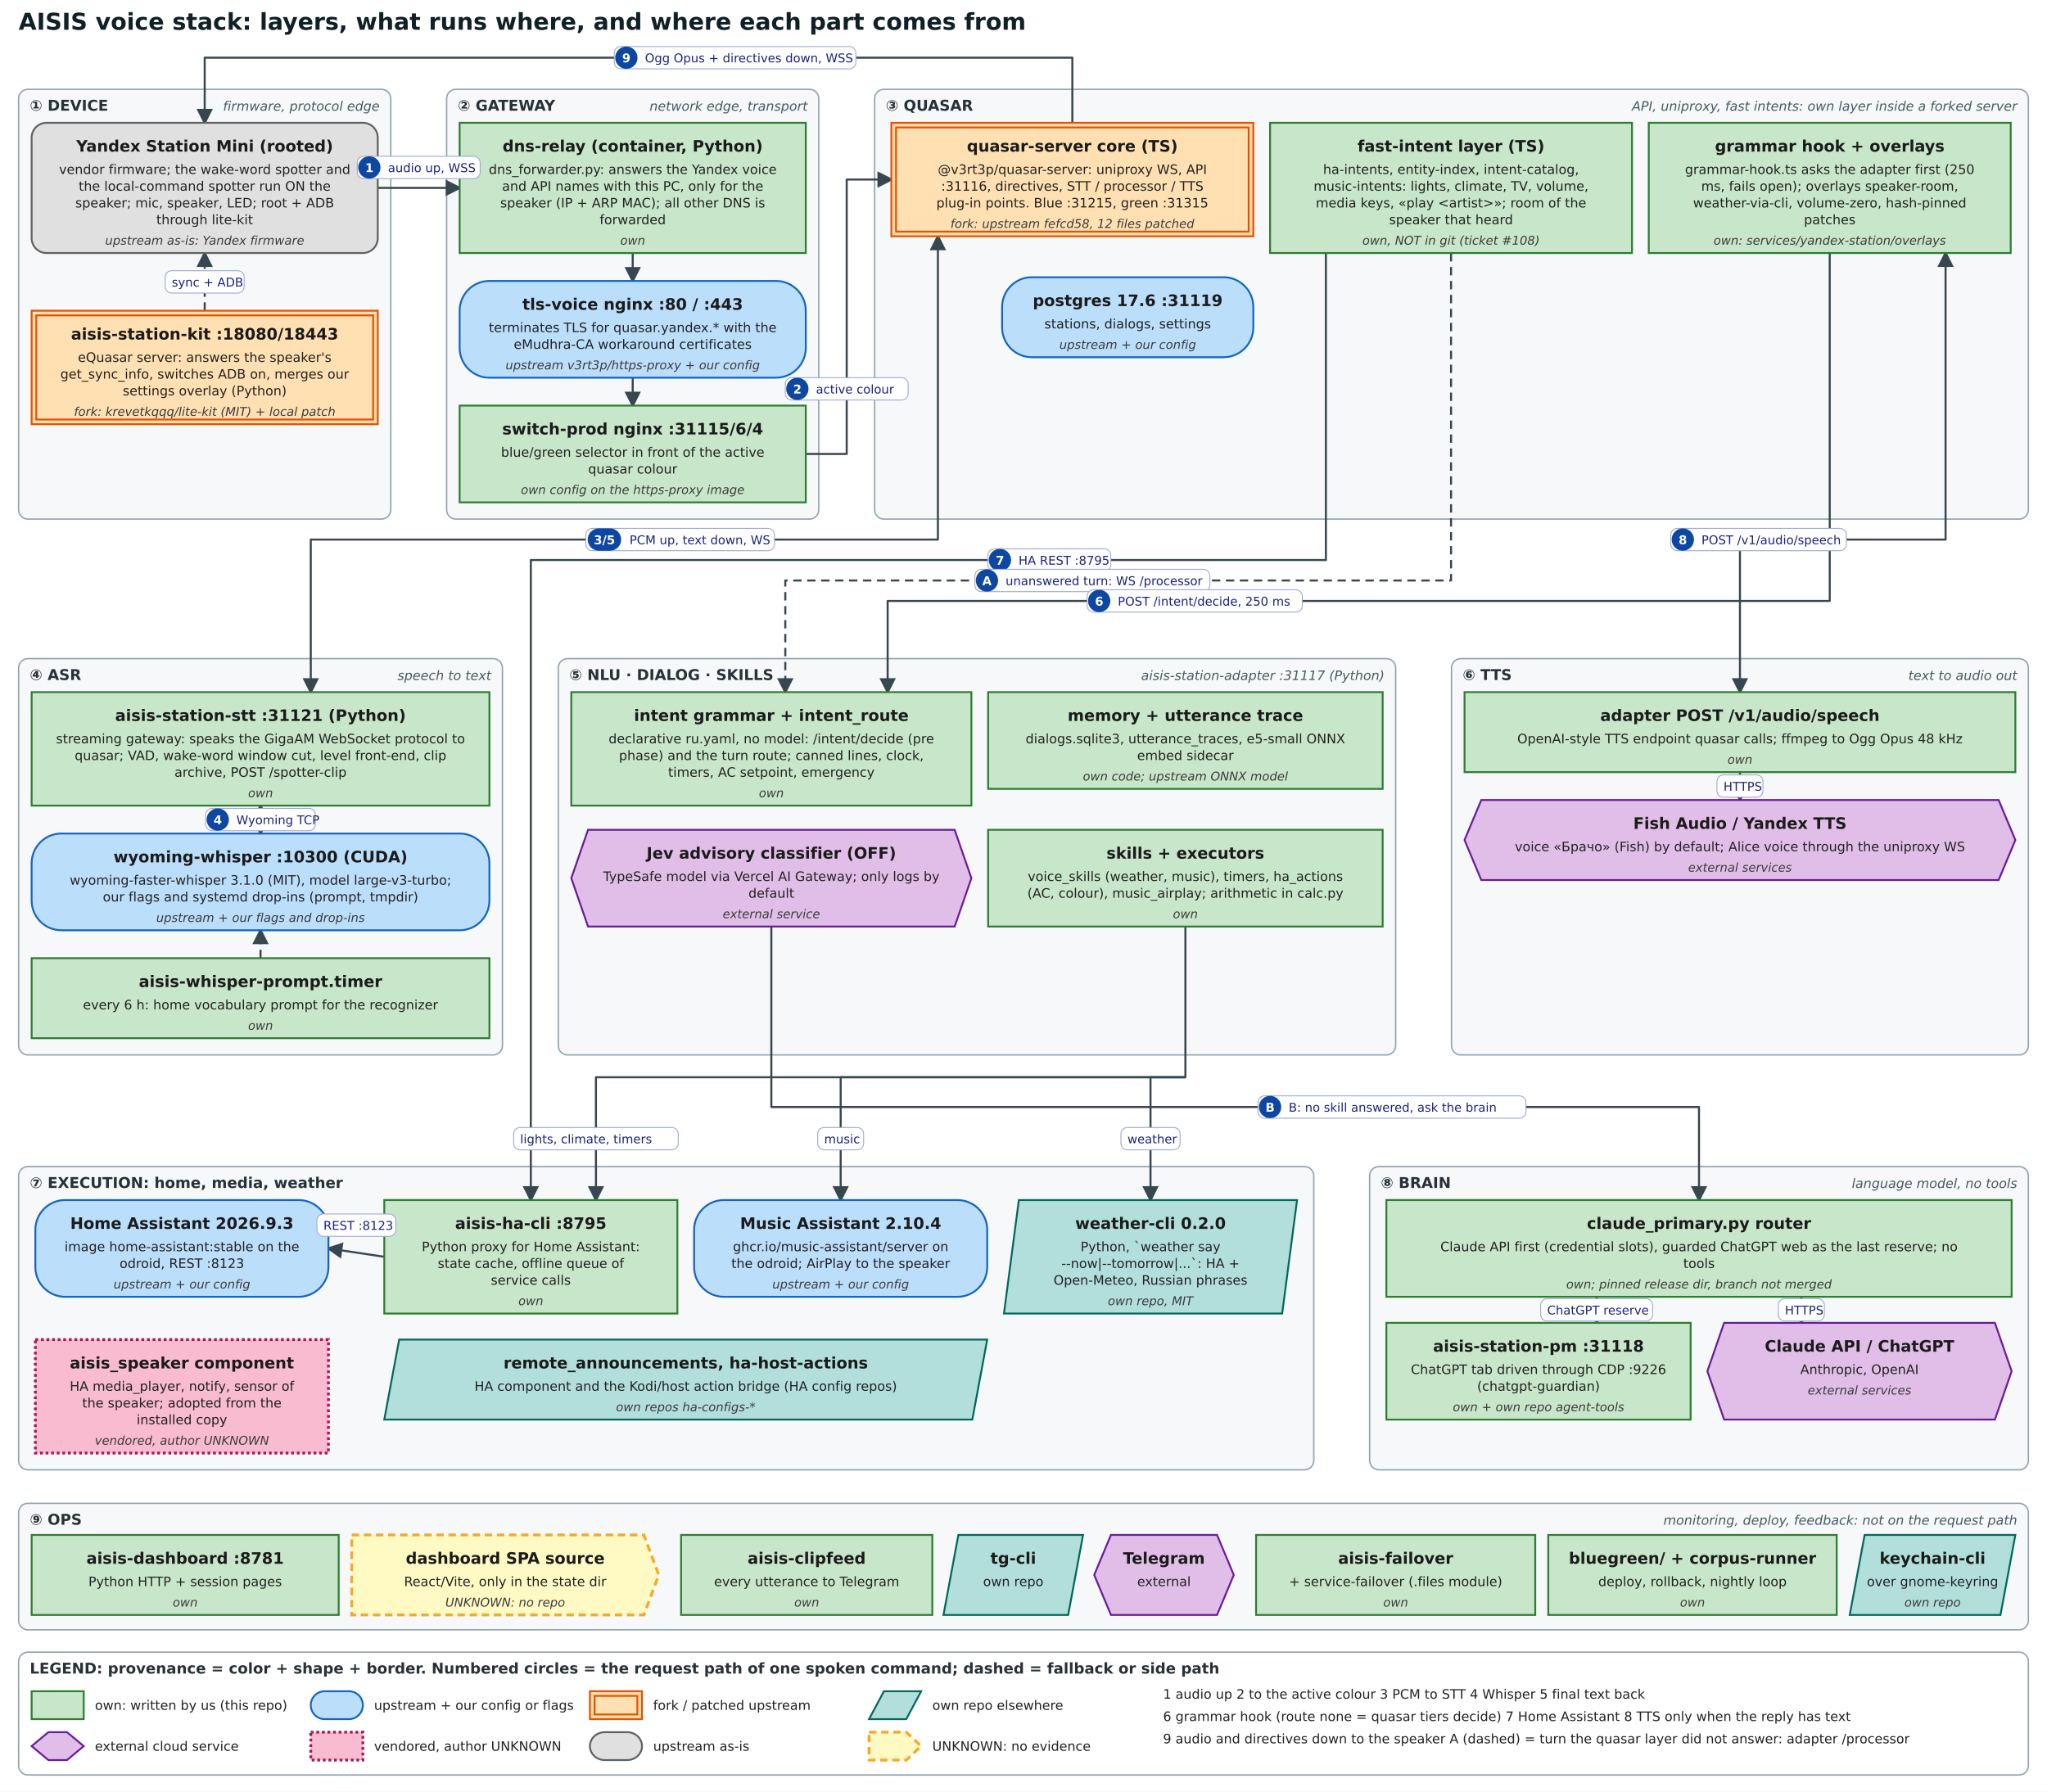
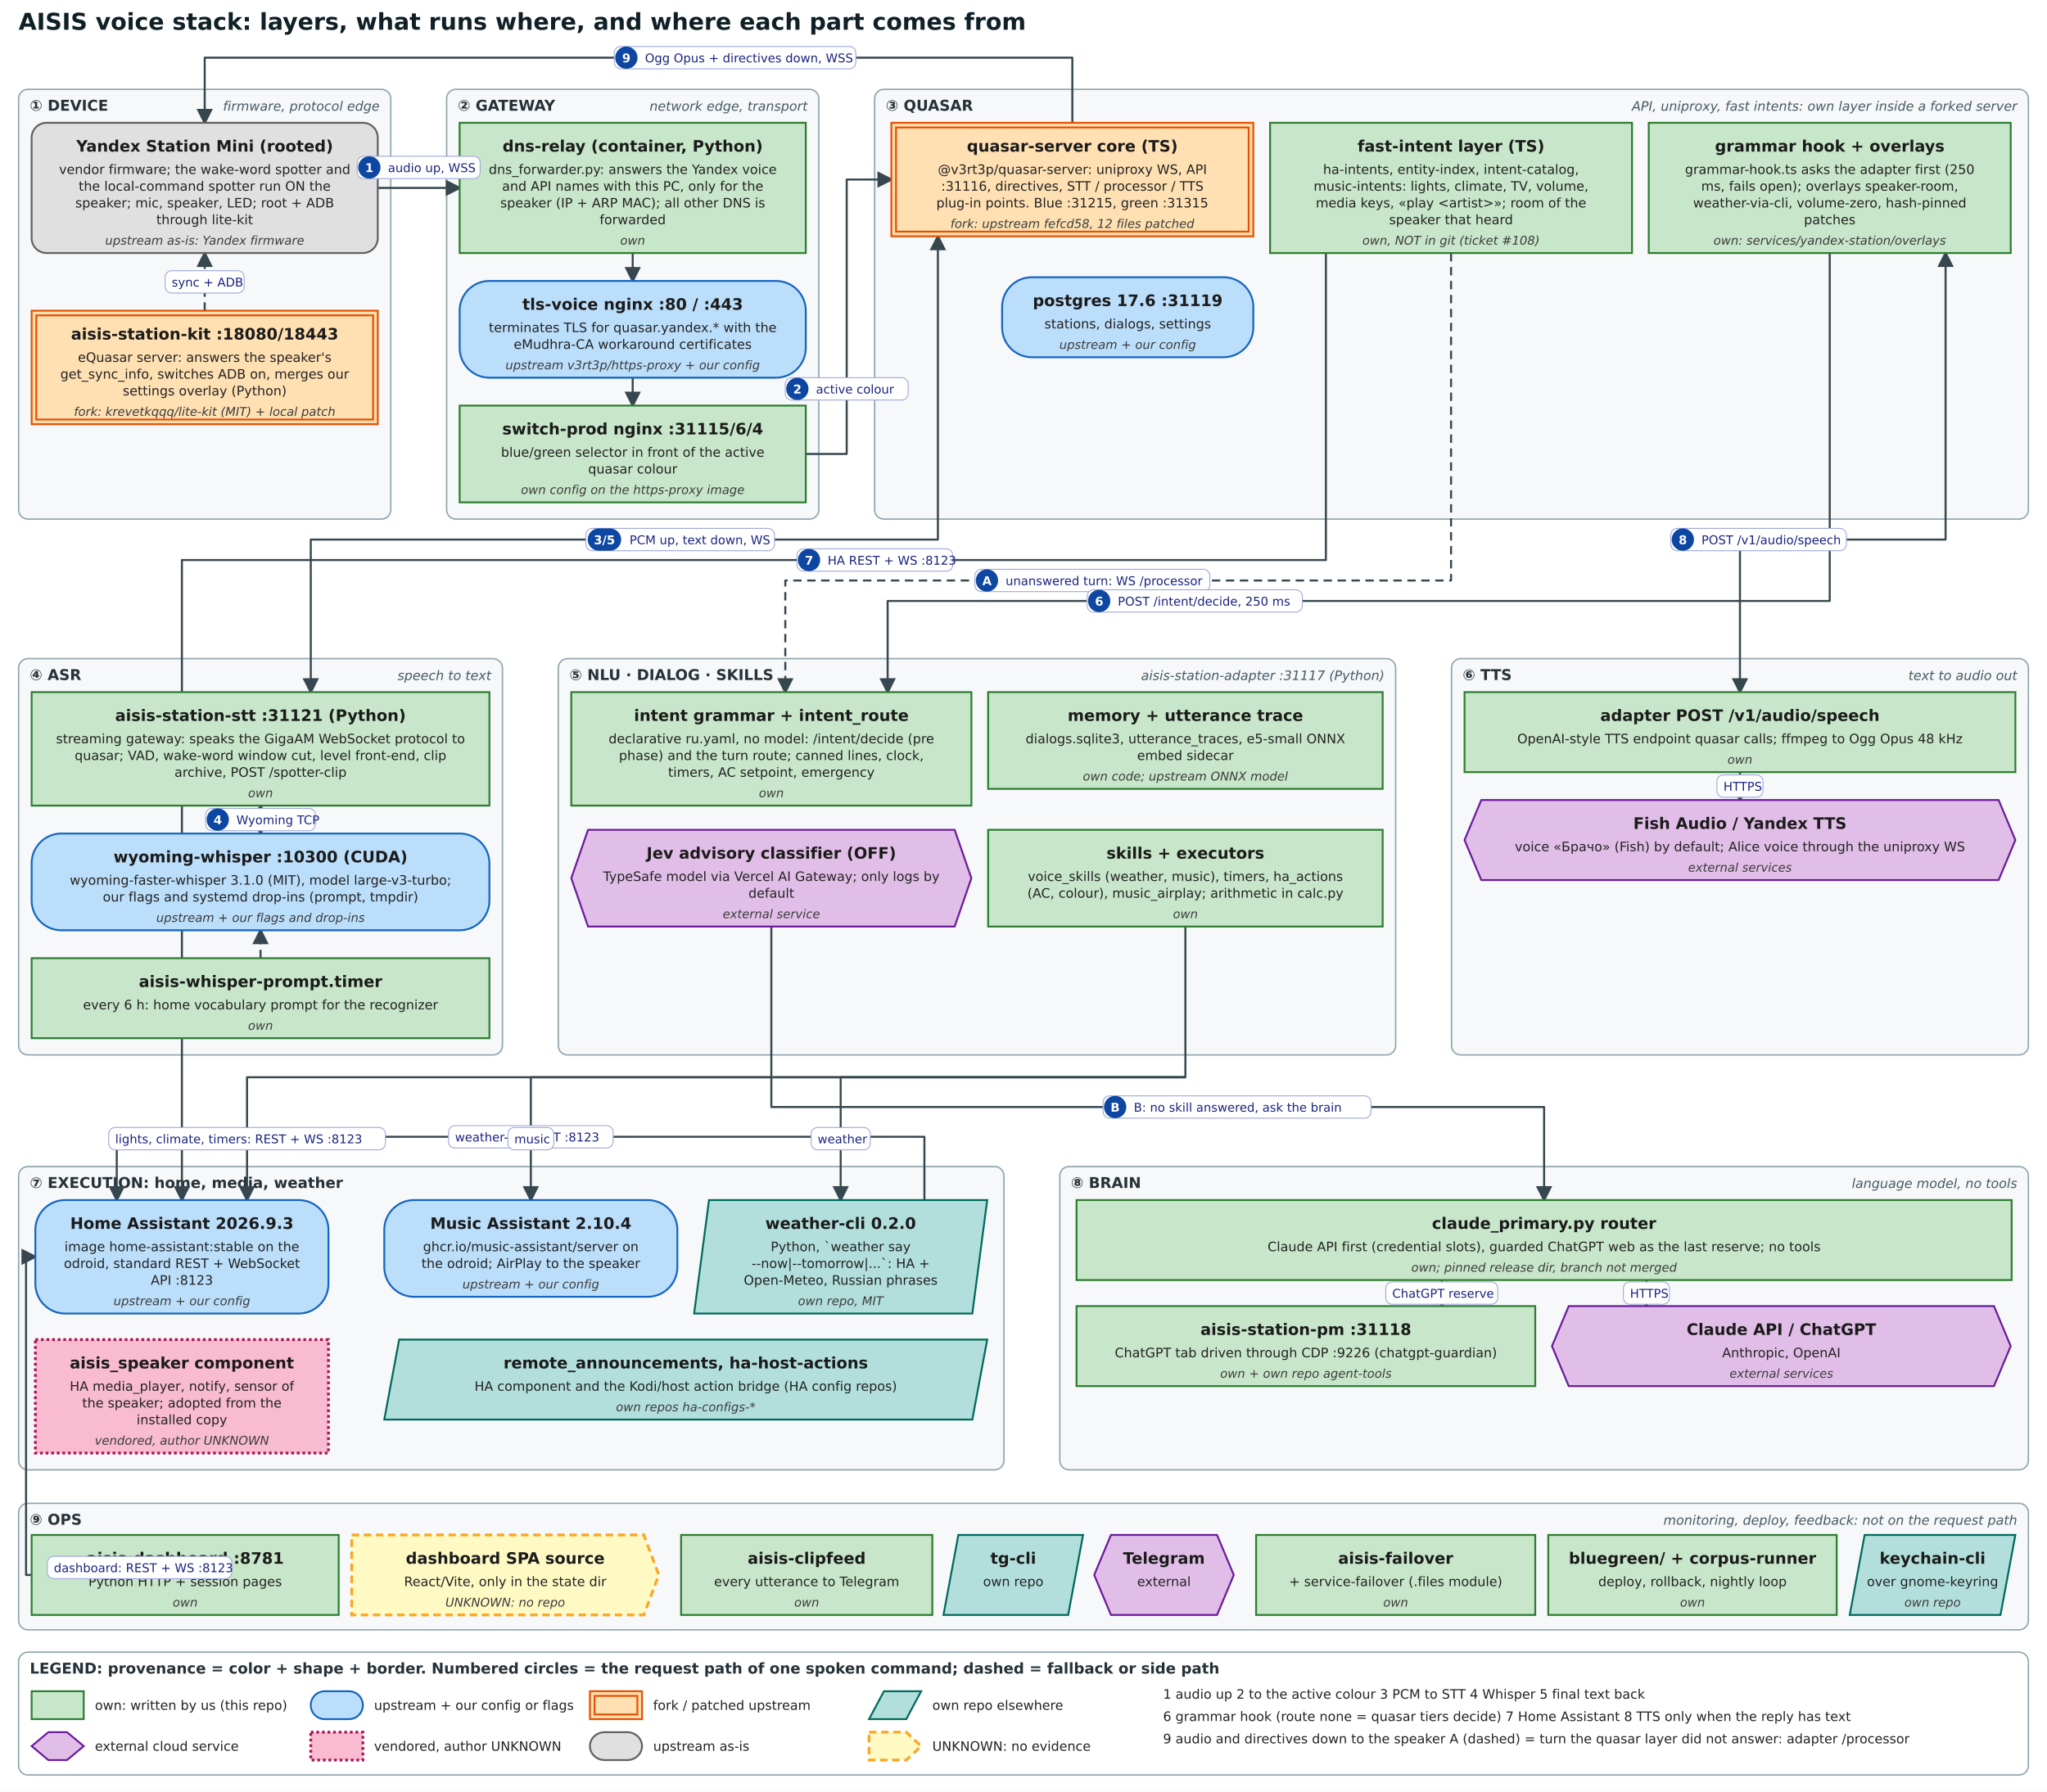
<svg xmlns="http://www.w3.org/2000/svg" width="2200" height="1926" viewBox="0 0 2200 1926" font-family="DejaVu Sans, Noto Sans, Arial, sans-serif">
  <defs>
    <marker id="arr" viewBox="0 0 10 10" refX="8.5" refY="5" markerWidth="8" markerHeight="8" orient="auto-start-reverse">
      <path d="M 0 0 L 10 5 L 0 10 z" fill="#37474f" />
    </marker>
  </defs>
  <rect width="2200" height="1926" fill="#ffffff" />
  <text x="20" y="32" font-size="25" font-weight="bold" fill="#102027">AISIS voice stack: layers, what runs where, and where each part comes from</text>
  <rect x="20" y="96" width="400" height="462" rx="10" fill="#f6f8f9" stroke="#90a4ae" stroke-width="1.5" />
  <text x="32" y="119" font-size="16" font-weight="bold" fill="#263238">① DEVICE</text>
  <text x="408" y="119" text-anchor="end" font-size="14" font-style="italic" fill="#455a64">firmware, protocol edge</text>
  <rect x="480" y="96" width="400" height="462" rx="10" fill="#f6f8f9" stroke="#90a4ae" stroke-width="1.5" />
  <text x="492" y="119" font-size="16" font-weight="bold" fill="#263238">② GATEWAY</text>
  <text x="868" y="119" text-anchor="end" font-size="14" font-style="italic" fill="#455a64">network edge, transport</text>
  <rect x="940" y="96" width="1240" height="462" rx="10" fill="#f6f8f9" stroke="#90a4ae" stroke-width="1.5" />
  <text x="952" y="119" font-size="16" font-weight="bold" fill="#263238">③ QUASAR</text>
  <text x="2168" y="119" text-anchor="end" font-size="14" font-style="italic" fill="#455a64">API, uniproxy, fast intents: own layer inside a forked server</text>
  <rect x="20" y="708" width="520" height="426" rx="10" fill="#f6f8f9" stroke="#90a4ae" stroke-width="1.5" />
  <text x="32" y="731" font-size="16" font-weight="bold" fill="#263238">④ ASR</text>
  <text x="528" y="731" text-anchor="end" font-size="14" font-style="italic" fill="#455a64">speech to text</text>
  <rect x="600" y="708" width="900" height="426" rx="10" fill="#f6f8f9" stroke="#90a4ae" stroke-width="1.5" />
  <text x="612" y="731" font-size="16" font-weight="bold" fill="#263238">⑤ NLU · DIALOG · SKILLS</text>
  <text x="1488" y="731" text-anchor="end" font-size="14" font-style="italic" fill="#455a64">aisis-station-adapter :31117 (Python)</text>
  <rect x="1560" y="708" width="620" height="426" rx="10" fill="#f6f8f9" stroke="#90a4ae" stroke-width="1.5" />
  <text x="1572" y="731" font-size="16" font-weight="bold" fill="#263238">⑥ TTS</text>
  <text x="2168" y="731" text-anchor="end" font-size="14" font-style="italic" fill="#455a64">text to audio out</text>
-   <rect x="20" y="1254" width="1392" height="326" rx="10" fill="#f6f8f9" stroke="#90a4ae" stroke-width="1.5" />
+   <rect x="20" y="1254" width="1059" height="326" rx="10" fill="#f6f8f9" stroke="#90a4ae" stroke-width="1.5" />
  <text x="32" y="1277" font-size="16" font-weight="bold" fill="#263238">⑦ EXECUTION: home, media, weather</text>
-   <rect x="1472" y="1254" width="708" height="326" rx="10" fill="#f6f8f9" stroke="#90a4ae" stroke-width="1.5" />
-   <text x="1484" y="1277" font-size="16" font-weight="bold" fill="#263238">⑧ BRAIN</text>
+   <rect x="1139" y="1254" width="1041" height="326" rx="10" fill="#f6f8f9" stroke="#90a4ae" stroke-width="1.5" />
+   <text x="1151" y="1277" font-size="16" font-weight="bold" fill="#263238">⑧ BRAIN</text>
  <text x="2168" y="1277" text-anchor="end" font-size="14" font-style="italic" fill="#455a64">language model, no tools</text>
  <rect x="20" y="1616" width="2160" height="136" rx="10" fill="#f6f8f9" stroke="#90a4ae" stroke-width="1.5" />
  <text x="32" y="1639" font-size="16" font-weight="bold" fill="#263238">⑨ OPS</text>
  <text x="2168" y="1639" text-anchor="end" font-size="14" font-style="italic" fill="#455a64">monitoring, deploy, feedback: not on the request path</text>
  <path d="M 406,202.0 L 494,202.0" fill="none" stroke="#37474f" stroke-width="2.2" marker-end="url(#arr)" stroke-linejoin="round" />
  <path d="M 680.0,272 L 680.0,302" fill="none" stroke="#37474f" stroke-width="2.2" marker-end="url(#arr)" stroke-linejoin="round" />
  <path d="M 680.0,406 L 680.0,436" fill="none" stroke="#37474f" stroke-width="2.2" marker-end="url(#arr)" stroke-linejoin="round" />
  <path d="M 866,488.0 L 910,488.0 L 910,193.0 L 958,193.0" fill="none" stroke="#37474f" stroke-width="2.2" marker-end="url(#arr)" stroke-linejoin="round" />
  <path d="M 1152.5,132 L 1152.5,62 L 220.0,62 L 220.0,132" fill="none" stroke="#37474f" stroke-width="2.2" marker-end="url(#arr)" stroke-linejoin="round" />
  <path d="M 220.0,334 L 220.0,272" fill="none" stroke="#37474f" stroke-width="2.2" stroke-dasharray="9 6" marker-end="url(#arr)" stroke-linejoin="round" />
  <path d="M 1008,254 L 1008,580 L 334,580 L 334,744" fill="none" stroke="#37474f" stroke-width="2.2" marker-start="url(#arr)" marker-end="url(#arr)" stroke-linejoin="round" />
  <path d="M 280.0,866 L 280.0,896" fill="none" stroke="#37474f" stroke-width="2.2" marker-start="url(#arr)" marker-end="url(#arr)" stroke-linejoin="round" />
  <path d="M 280.0,1030 L 280.0,1000" fill="none" stroke="#37474f" stroke-width="2.2" stroke-dasharray="9 6" marker-end="url(#arr)" stroke-linejoin="round" />
-   <path d="M 1425,272 L 1425,602 L 570.5,602 L 570.5,1290" fill="none" stroke="#37474f" stroke-width="2.2" marker-end="url(#arr)" stroke-linejoin="round" />
+   <path d="M 1425,272 L 1425,602 L 195.5,602 L 195.5,1290" fill="none" stroke="#37474f" stroke-width="2.2" marker-end="url(#arr)" stroke-linejoin="round" />
  <path d="M 1559.5,272 L 1559.5,624 L 844,624 L 844,744" fill="none" stroke="#37474f" stroke-width="2.2" stroke-dasharray="9 6" marker-end="url(#arr)" stroke-linejoin="round" />
  <path d="M 1966.5,272 L 1966.5,646 L 954,646 L 954,744" fill="none" stroke="#37474f" stroke-width="2.2" marker-end="url(#arr)" stroke-linejoin="round" />
  <path d="M 2091,272 L 2091,580 L 1870.0,580 L 1870.0,744" fill="none" stroke="#37474f" stroke-width="2.2" marker-start="url(#arr)" marker-end="url(#arr)" stroke-linejoin="round" />
  <path d="M 1870.0,830 L 1870.0,860" fill="none" stroke="#37474f" stroke-width="2.2" marker-end="url(#arr)" stroke-linejoin="round" />
-   <path d="M 413,1351.0 L 353,1342.0" fill="none" stroke="#37474f" stroke-width="2.2" marker-end="url(#arr)" stroke-linejoin="round" />
-   <path d="M 1274.0,996 L 1274.0,1134 L 1274.0,1158 L 640.5,1158 L 640.5,1290" fill="none" stroke="#37474f" stroke-width="2.2" marker-end="url(#arr)" stroke-linejoin="round" />
+   <path d="M 993.5,1290 L 993.5,1222 L 125.5,1222 L 125.5,1290" fill="none" stroke="#37474f" stroke-width="2.2" marker-end="url(#arr)" stroke-linejoin="round" />
+   <path d="M 34,1693.0 L 28,1693.0 L 28,1351.0 L 38,1351.0" fill="none" stroke="#37474f" stroke-width="2.2" marker-end="url(#arr)" stroke-linejoin="round" />
+   <path d="M 1274.0,996 L 1274.0,1134 L 1274.0,1158 L 265.5,1158 L 265.5,1290" fill="none" stroke="#37474f" stroke-width="2.2" marker-end="url(#arr)" stroke-linejoin="round" />
+   <path d="M 1274.0,1158 L 570.5,1158 L 570.5,1290" fill="none" stroke="#37474f" stroke-width="2.2" marker-end="url(#arr)" stroke-linejoin="round" />
  <path d="M 1274.0,1158 L 903.5,1158 L 903.5,1290" fill="none" stroke="#37474f" stroke-width="2.2" marker-end="url(#arr)" stroke-linejoin="round" />
-   <path d="M 1274.0,1158 L 1236.5,1158 L 1236.5,1290" fill="none" stroke="#37474f" stroke-width="2.2" marker-end="url(#arr)" stroke-linejoin="round" />
-   <path d="M 829.0,996 L 829.0,1190 L 1826.0,1190 L 1826.0,1290" fill="none" stroke="#37474f" stroke-width="2.2" marker-end="url(#arr)" stroke-linejoin="round" />
-   <path d="M 1716.0,1394 L 1716.0,1422" fill="none" stroke="#37474f" stroke-width="2.2" stroke-dasharray="9 6" marker-end="url(#arr)" stroke-linejoin="round" />
-   <path d="M 1936.0,1394 L 1936.0,1422" fill="none" stroke="#37474f" stroke-width="2.2" marker-end="url(#arr)" stroke-linejoin="round" />
+   <path d="M 829.0,996 L 829.0,1190 L 1659.5,1190 L 1659.5,1290" fill="none" stroke="#37474f" stroke-width="2.2" marker-end="url(#arr)" stroke-linejoin="round" />
+   <path d="M 1549.5,1376 L 1549.5,1404" fill="none" stroke="#37474f" stroke-width="2.2" stroke-dasharray="9 6" marker-end="url(#arr)" stroke-linejoin="round" />
+   <path d="M 1769.5,1376 L 1769.5,1404" fill="none" stroke="#37474f" stroke-width="2.2" marker-end="url(#arr)" stroke-linejoin="round" />
  <rect x="34" y="132" width="372" height="140" rx="16" fill="#e0e0e0" stroke="#616161" stroke-width="2" />
  <text x="220.0" y="163" text-anchor="middle" font-size="17" font-weight="bold" fill="#1b1b1b">Yandex Station Mini (rooted)</text>
  <text x="220.0" y="187" text-anchor="middle" font-size="14" fill="#222">vendor firmware; the wake-word spotter and</text>
  <text x="220.0" y="205" text-anchor="middle" font-size="14" fill="#222">the local-command spotter run ON the</text>
  <text x="220.0" y="223" text-anchor="middle" font-size="14" fill="#222">speaker; mic, speaker, LED; root + ADB</text>
  <text x="220.0" y="241" text-anchor="middle" font-size="14" fill="#222">through lite-kit</text>
  <text x="220.0" y="263" text-anchor="middle" font-size="13" font-style="italic" fill="#3b3b3b">upstream as-is: Yandex firmware</text>
  <rect x="34" y="334" width="372" height="122" fill="#ffe0b2" stroke="#e65100" stroke-width="2" />
  <rect x="39" y="339" width="362" height="112" fill="none" stroke="#e65100" stroke-width="2" />
  <text x="220.0" y="365" text-anchor="middle" font-size="17" font-weight="bold" fill="#1b1b1b">aisis-station-kit :18080/18443</text>
  <text x="220.0" y="389" text-anchor="middle" font-size="14" fill="#222">eQuasar server: answers the speaker's</text>
  <text x="220.0" y="407" text-anchor="middle" font-size="14" fill="#222">get_sync_info, switches ADB on, merges our</text>
  <text x="220.0" y="425" text-anchor="middle" font-size="14" fill="#222">settings overlay (Python)</text>
  <text x="220.0" y="447" text-anchor="middle" font-size="13" font-style="italic" fill="#3b3b3b">fork: krevetkqqq/lite-kit (MIT) + local patch</text>
  <rect x="494" y="132" width="372" height="140" fill="#c8e6c9" stroke="#2e7d32" stroke-width="2" />
  <text x="680.0" y="163" text-anchor="middle" font-size="17" font-weight="bold" fill="#1b1b1b">dns-relay (container, Python)</text>
  <text x="680.0" y="187" text-anchor="middle" font-size="14" fill="#222">dns_forwarder.py: answers the Yandex voice</text>
  <text x="680.0" y="205" text-anchor="middle" font-size="14" fill="#222">and API names with this PC, only for the</text>
  <text x="680.0" y="223" text-anchor="middle" font-size="14" fill="#222">speaker (IP + ARP MAC); all other DNS is</text>
  <text x="680.0" y="241" text-anchor="middle" font-size="14" fill="#222">forwarded</text>
  <text x="680.0" y="263" text-anchor="middle" font-size="13" font-style="italic" fill="#3b3b3b">own</text>
  <rect x="494" y="302" width="372" height="104" rx="32" fill="#bbdefb" stroke="#1565c0" stroke-width="2" />
  <text x="680.0" y="333" text-anchor="middle" font-size="17" font-weight="bold" fill="#1b1b1b">tls-voice nginx :80 / :443</text>
  <text x="680.0" y="357" text-anchor="middle" font-size="14" fill="#222">terminates TLS for quasar.yandex.* with the</text>
  <text x="680.0" y="375" text-anchor="middle" font-size="14" fill="#222">eMudhra-CA workaround certificates</text>
  <text x="680.0" y="397" text-anchor="middle" font-size="13" font-style="italic" fill="#3b3b3b">upstream v3rt3p/https-proxy + our config</text>
  <rect x="494" y="436" width="372" height="104" fill="#c8e6c9" stroke="#2e7d32" stroke-width="2" />
  <text x="680.0" y="467" text-anchor="middle" font-size="17" font-weight="bold" fill="#1b1b1b">switch-prod nginx :31115/6/4</text>
  <text x="680.0" y="491" text-anchor="middle" font-size="14" fill="#222">blue/green selector in front of the active</text>
  <text x="680.0" y="509" text-anchor="middle" font-size="14" fill="#222">quasar colour</text>
  <text x="680.0" y="531" text-anchor="middle" font-size="13" font-style="italic" fill="#3b3b3b">own config on the https-proxy image</text>
  <rect x="958" y="132" width="389" height="122" fill="#ffe0b2" stroke="#e65100" stroke-width="2" />
  <rect x="963" y="137" width="379" height="112" fill="none" stroke="#e65100" stroke-width="2" />
  <text x="1152.5" y="163" text-anchor="middle" font-size="17" font-weight="bold" fill="#1b1b1b">quasar-server core (TS)</text>
  <text x="1152.5" y="187" text-anchor="middle" font-size="14" fill="#222">@v3rt3p/quasar-server: uniproxy WS, API</text>
  <text x="1152.5" y="205" text-anchor="middle" font-size="14" fill="#222">:31116, directives, STT / processor / TTS</text>
  <text x="1152.5" y="223" text-anchor="middle" font-size="14" fill="#222">plug-in points. Blue :31215, green :31315</text>
  <text x="1152.5" y="245" text-anchor="middle" font-size="13" font-style="italic" fill="#3b3b3b">fork: upstream fefcd58, 12 files patched</text>
  <rect x="1365" y="132" width="389" height="140" fill="#c8e6c9" stroke="#2e7d32" stroke-width="2" />
  <text x="1559.5" y="163" text-anchor="middle" font-size="17" font-weight="bold" fill="#1b1b1b">fast-intent layer (TS)</text>
  <text x="1559.5" y="187" text-anchor="middle" font-size="14" fill="#222">ha-intents, entity-index, intent-catalog,</text>
  <text x="1559.5" y="205" text-anchor="middle" font-size="14" fill="#222">music-intents: lights, climate, TV, volume,</text>
  <text x="1559.5" y="223" text-anchor="middle" font-size="14" fill="#222">media keys, «play &lt;artist&gt;»; room of the</text>
  <text x="1559.5" y="241" text-anchor="middle" font-size="14" fill="#222">speaker that heard</text>
  <text x="1559.5" y="263" text-anchor="middle" font-size="13" font-style="italic" fill="#3b3b3b">own, NOT in git (ticket #108)</text>
  <rect x="1772" y="132" width="389" height="140" fill="#c8e6c9" stroke="#2e7d32" stroke-width="2" />
  <text x="1966.5" y="163" text-anchor="middle" font-size="17" font-weight="bold" fill="#1b1b1b">grammar hook + overlays</text>
  <text x="1966.5" y="187" text-anchor="middle" font-size="14" fill="#222">grammar-hook.ts asks the adapter first (250</text>
  <text x="1966.5" y="205" text-anchor="middle" font-size="14" fill="#222">ms, fails open); overlays speaker-room,</text>
  <text x="1966.5" y="223" text-anchor="middle" font-size="14" fill="#222">weather-via-cli, volume-zero, hash-pinned</text>
  <text x="1966.5" y="241" text-anchor="middle" font-size="14" fill="#222">patches</text>
  <text x="1966.5" y="263" text-anchor="middle" font-size="13" font-style="italic" fill="#3b3b3b">own: services/yandex-station/overlays</text>
  <rect x="1077" y="298" width="270" height="86" rx="32" fill="#bbdefb" stroke="#1565c0" stroke-width="2" />
  <text x="1212.0" y="329" text-anchor="middle" font-size="17" font-weight="bold" fill="#1b1b1b">postgres 17.6 :31119</text>
  <text x="1212.0" y="353" text-anchor="middle" font-size="14" fill="#222">stations, dialogs, settings</text>
  <text x="1212.0" y="375" text-anchor="middle" font-size="13" font-style="italic" fill="#3b3b3b">upstream + our config</text>
  <rect x="34" y="744" width="492" height="122" fill="#c8e6c9" stroke="#2e7d32" stroke-width="2" />
  <text x="280.0" y="775" text-anchor="middle" font-size="17" font-weight="bold" fill="#1b1b1b">aisis-station-stt :31121 (Python)</text>
  <text x="280.0" y="799" text-anchor="middle" font-size="14" fill="#222">streaming gateway: speaks the GigaAM WebSocket protocol to</text>
  <text x="280.0" y="817" text-anchor="middle" font-size="14" fill="#222">quasar; VAD, wake-word window cut, level front-end, clip</text>
  <text x="280.0" y="835" text-anchor="middle" font-size="14" fill="#222">archive, POST /spotter-clip</text>
  <text x="280.0" y="857" text-anchor="middle" font-size="13" font-style="italic" fill="#3b3b3b">own</text>
  <rect x="34" y="896" width="492" height="104" rx="32" fill="#bbdefb" stroke="#1565c0" stroke-width="2" />
  <text x="280.0" y="927" text-anchor="middle" font-size="17" font-weight="bold" fill="#1b1b1b">wyoming-whisper :10300 (CUDA)</text>
  <text x="280.0" y="951" text-anchor="middle" font-size="14" fill="#222">wyoming-faster-whisper 3.1.0 (MIT), model large-v3-turbo;</text>
  <text x="280.0" y="969" text-anchor="middle" font-size="14" fill="#222">our flags and systemd drop-ins (prompt, tmpdir)</text>
  <text x="280.0" y="991" text-anchor="middle" font-size="13" font-style="italic" fill="#3b3b3b">upstream + our flags and drop-ins</text>
  <rect x="34" y="1030" width="492" height="86" fill="#c8e6c9" stroke="#2e7d32" stroke-width="2" />
  <text x="280.0" y="1061" text-anchor="middle" font-size="17" font-weight="bold" fill="#1b1b1b">aisis-whisper-prompt.timer</text>
  <text x="280.0" y="1085" text-anchor="middle" font-size="14" fill="#222">every 6 h: home vocabulary prompt for the recognizer</text>
  <text x="280.0" y="1107" text-anchor="middle" font-size="13" font-style="italic" fill="#3b3b3b">own</text>
  <rect x="614" y="744" width="430" height="122" fill="#c8e6c9" stroke="#2e7d32" stroke-width="2" />
  <text x="829.0" y="775" text-anchor="middle" font-size="17" font-weight="bold" fill="#1b1b1b">intent grammar + intent_route</text>
  <text x="829.0" y="799" text-anchor="middle" font-size="14" fill="#222">declarative ru.yaml, no model: /intent/decide (pre</text>
  <text x="829.0" y="817" text-anchor="middle" font-size="14" fill="#222">phase) and the turn route; canned lines, clock,</text>
  <text x="829.0" y="835" text-anchor="middle" font-size="14" fill="#222">timers, AC setpoint, emergency</text>
  <text x="829.0" y="857" text-anchor="middle" font-size="13" font-style="italic" fill="#3b3b3b">own</text>
  <rect x="1062" y="744" width="424" height="104" fill="#c8e6c9" stroke="#2e7d32" stroke-width="2" />
  <text x="1274.0" y="775" text-anchor="middle" font-size="17" font-weight="bold" fill="#1b1b1b">memory + utterance trace</text>
  <text x="1274.0" y="799" text-anchor="middle" font-size="14" fill="#222">dialogs.sqlite3, utterance_traces, e5-small ONNX</text>
  <text x="1274.0" y="817" text-anchor="middle" font-size="14" fill="#222">embed sidecar</text>
  <text x="1274.0" y="839" text-anchor="middle" font-size="13" font-style="italic" fill="#3b3b3b">own code; upstream ONNX model</text>
  <polygon points="632,892 1026,892 1044,944.0 1026,996 632,996 614,944.0" fill="#e1bee7" stroke="#6a1b9a" stroke-width="2" />
  <text x="829.0" y="923" text-anchor="middle" font-size="17" font-weight="bold" fill="#1b1b1b">Jev advisory classifier (OFF)</text>
  <text x="829.0" y="947" text-anchor="middle" font-size="14" fill="#222">TypeSafe model via Vercel AI Gateway; only logs by</text>
  <text x="829.0" y="965" text-anchor="middle" font-size="14" fill="#222">default</text>
  <text x="829.0" y="987" text-anchor="middle" font-size="13" font-style="italic" fill="#3b3b3b">external service</text>
  <rect x="1062" y="892" width="424" height="104" fill="#c8e6c9" stroke="#2e7d32" stroke-width="2" />
  <text x="1274.0" y="923" text-anchor="middle" font-size="17" font-weight="bold" fill="#1b1b1b">skills + executors</text>
  <text x="1274.0" y="947" text-anchor="middle" font-size="14" fill="#222">voice_skills (weather, music), timers, ha_actions</text>
  <text x="1274.0" y="965" text-anchor="middle" font-size="14" fill="#222">(AC, colour), music_airplay; arithmetic in calc.py</text>
  <text x="1274.0" y="987" text-anchor="middle" font-size="13" font-style="italic" fill="#3b3b3b">own</text>
  <rect x="1574" y="744" width="592" height="86" fill="#c8e6c9" stroke="#2e7d32" stroke-width="2" />
  <text x="1870.0" y="775" text-anchor="middle" font-size="17" font-weight="bold" fill="#1b1b1b">adapter POST /v1/audio/speech</text>
  <text x="1870.0" y="799" text-anchor="middle" font-size="14" fill="#222">OpenAI-style TTS endpoint quasar calls; ffmpeg to Ogg Opus 48 kHz</text>
  <text x="1870.0" y="821" text-anchor="middle" font-size="13" font-style="italic" fill="#3b3b3b">own</text>
  <polygon points="1592,860 2148,860 2166,903.0 2148,946 1592,946 1574,903.0" fill="#e1bee7" stroke="#6a1b9a" stroke-width="2" />
  <text x="1870.0" y="891" text-anchor="middle" font-size="17" font-weight="bold" fill="#1b1b1b">Fish Audio / Yandex TTS</text>
  <text x="1870.0" y="915" text-anchor="middle" font-size="14" fill="#222">voice «Брачо» (Fish) by default; Alice voice through the uniproxy WS</text>
  <text x="1870.0" y="937" text-anchor="middle" font-size="13" font-style="italic" fill="#3b3b3b">external services</text>
-   <rect x="38" y="1290" width="315" height="104" rx="32" fill="#bbdefb" stroke="#1565c0" stroke-width="2" />
+   <rect x="38" y="1290" width="315" height="122" rx="32" fill="#bbdefb" stroke="#1565c0" stroke-width="2" />
  <text x="195.5" y="1321" text-anchor="middle" font-size="17" font-weight="bold" fill="#1b1b1b">Home Assistant 2026.9.3</text>
  <text x="195.5" y="1345" text-anchor="middle" font-size="14" fill="#222">image home-assistant:stable on the</text>
-   <text x="195.5" y="1363" text-anchor="middle" font-size="14" fill="#222">odroid, REST :8123</text>
-   <text x="195.5" y="1385" text-anchor="middle" font-size="13" font-style="italic" fill="#3b3b3b">upstream + our config</text>
-   <rect x="413" y="1290" width="315" height="122" fill="#c8e6c9" stroke="#2e7d32" stroke-width="2" />
-   <text x="570.5" y="1321" text-anchor="middle" font-size="17" font-weight="bold" fill="#1b1b1b">aisis-ha-cli :8795</text>
-   <text x="570.5" y="1345" text-anchor="middle" font-size="14" fill="#222">Python proxy for Home Assistant:</text>
-   <text x="570.5" y="1363" text-anchor="middle" font-size="14" fill="#222">state cache, offline queue of</text>
-   <text x="570.5" y="1381" text-anchor="middle" font-size="14" fill="#222">service calls</text>
-   <text x="570.5" y="1403" text-anchor="middle" font-size="13" font-style="italic" fill="#3b3b3b">own</text>
-   <rect x="746" y="1290" width="315" height="104" rx="32" fill="#bbdefb" stroke="#1565c0" stroke-width="2" />
-   <text x="903.5" y="1321" text-anchor="middle" font-size="17" font-weight="bold" fill="#1b1b1b">Music Assistant 2.10.4</text>
-   <text x="903.5" y="1345" text-anchor="middle" font-size="14" fill="#222">ghcr.io/music-assistant/server on</text>
-   <text x="903.5" y="1363" text-anchor="middle" font-size="14" fill="#222">the odroid; AirPlay to the speaker</text>
-   <text x="903.5" y="1385" text-anchor="middle" font-size="13" font-style="italic" fill="#3b3b3b">upstream + our config</text>
-   <polygon points="1095,1290 1394,1290 1378,1412 1079,1412" fill="#b2dfdb" stroke="#00695c" stroke-width="2" />
-   <text x="1236.5" y="1321" text-anchor="middle" font-size="17" font-weight="bold" fill="#1b1b1b">weather-cli 0.2.0</text>
-   <text x="1236.5" y="1345" text-anchor="middle" font-size="14" fill="#222">Python, `weather say</text>
-   <text x="1236.5" y="1363" text-anchor="middle" font-size="14" fill="#222">--now|--tomorrow|...`: HA +</text>
-   <text x="1236.5" y="1381" text-anchor="middle" font-size="14" fill="#222">Open-Meteo, Russian phrases</text>
-   <text x="1236.5" y="1403" text-anchor="middle" font-size="13" font-style="italic" fill="#3b3b3b">own repo, MIT</text>
+   <text x="195.5" y="1363" text-anchor="middle" font-size="14" fill="#222">odroid, standard REST + WebSocket</text>
+   <text x="195.5" y="1381" text-anchor="middle" font-size="14" fill="#222">API :8123</text>
+   <text x="195.5" y="1403" text-anchor="middle" font-size="13" font-style="italic" fill="#3b3b3b">upstream + our config</text>
+   <rect x="413" y="1290" width="315" height="104" rx="32" fill="#bbdefb" stroke="#1565c0" stroke-width="2" />
+   <text x="570.5" y="1321" text-anchor="middle" font-size="17" font-weight="bold" fill="#1b1b1b">Music Assistant 2.10.4</text>
+   <text x="570.5" y="1345" text-anchor="middle" font-size="14" fill="#222">ghcr.io/music-assistant/server on</text>
+   <text x="570.5" y="1363" text-anchor="middle" font-size="14" fill="#222">the odroid; AirPlay to the speaker</text>
+   <text x="570.5" y="1385" text-anchor="middle" font-size="13" font-style="italic" fill="#3b3b3b">upstream + our config</text>
+   <polygon points="762,1290 1061,1290 1045,1412 746,1412" fill="#b2dfdb" stroke="#00695c" stroke-width="2" />
+   <text x="903.5" y="1321" text-anchor="middle" font-size="17" font-weight="bold" fill="#1b1b1b">weather-cli 0.2.0</text>
+   <text x="903.5" y="1345" text-anchor="middle" font-size="14" fill="#222">Python, `weather say</text>
+   <text x="903.5" y="1363" text-anchor="middle" font-size="14" fill="#222">--now|--tomorrow|...`: HA +</text>
+   <text x="903.5" y="1381" text-anchor="middle" font-size="14" fill="#222">Open-Meteo, Russian phrases</text>
+   <text x="903.5" y="1403" text-anchor="middle" font-size="13" font-style="italic" fill="#3b3b3b">own repo, MIT</text>
  <rect x="38" y="1440" width="315" height="122" fill="#f8bbd0" stroke="#ad1457" stroke-width="3" stroke-dasharray="3 3" />
  <text x="195.5" y="1471" text-anchor="middle" font-size="17" font-weight="bold" fill="#1b1b1b">aisis_speaker component</text>
  <text x="195.5" y="1495" text-anchor="middle" font-size="14" fill="#222">HA media_player, notify, sensor of</text>
  <text x="195.5" y="1513" text-anchor="middle" font-size="14" fill="#222">the speaker; adopted from the</text>
  <text x="195.5" y="1531" text-anchor="middle" font-size="14" fill="#222">installed copy</text>
  <text x="195.5" y="1553" text-anchor="middle" font-size="13" font-style="italic" fill="#3b3b3b">vendored, author UNKNOWN</text>
  <polygon points="429,1440 1061,1440 1045,1526 413,1526" fill="#b2dfdb" stroke="#00695c" stroke-width="2" />
  <text x="737.0" y="1471" text-anchor="middle" font-size="17" font-weight="bold" fill="#1b1b1b">remote_announcements, ha-host-actions</text>
  <text x="737.0" y="1495" text-anchor="middle" font-size="14" fill="#222">HA component and the Kodi/host action bridge (HA config repos)</text>
  <text x="737.0" y="1517" text-anchor="middle" font-size="13" font-style="italic" fill="#3b3b3b">own repos ha-configs-*</text>
-   <rect x="1490" y="1290" width="672" height="104" fill="#c8e6c9" stroke="#2e7d32" stroke-width="2" />
-   <text x="1826.0" y="1321" text-anchor="middle" font-size="17" font-weight="bold" fill="#1b1b1b">claude_primary.py router</text>
-   <text x="1826.0" y="1345" text-anchor="middle" font-size="14" fill="#222">Claude API first (credential slots), guarded ChatGPT web as the last reserve; no</text>
-   <text x="1826.0" y="1363" text-anchor="middle" font-size="14" fill="#222">tools</text>
-   <text x="1826.0" y="1385" text-anchor="middle" font-size="13" font-style="italic" fill="#3b3b3b">own; pinned release dir, branch not merged</text>
-   <rect x="1490" y="1422" width="327" height="104" fill="#c8e6c9" stroke="#2e7d32" stroke-width="2" />
-   <text x="1653.5" y="1453" text-anchor="middle" font-size="17" font-weight="bold" fill="#1b1b1b">aisis-station-pm :31118</text>
-   <text x="1653.5" y="1477" text-anchor="middle" font-size="14" fill="#222">ChatGPT tab driven through CDP :9226</text>
-   <text x="1653.5" y="1495" text-anchor="middle" font-size="14" fill="#222">(chatgpt-guardian)</text>
-   <text x="1653.5" y="1517" text-anchor="middle" font-size="13" font-style="italic" fill="#3b3b3b">own + own repo agent-tools</text>
-   <polygon points="1853,1422 2144,1422 2162,1474.0 2144,1526 1853,1526 1835,1474.0" fill="#e1bee7" stroke="#6a1b9a" stroke-width="2" />
-   <text x="1998.5" y="1453" text-anchor="middle" font-size="17" font-weight="bold" fill="#1b1b1b">Claude API / ChatGPT</text>
-   <text x="1998.5" y="1477" text-anchor="middle" font-size="14" fill="#222">Anthropic, OpenAI</text>
-   <text x="1998.5" y="1499" text-anchor="middle" font-size="13" font-style="italic" fill="#3b3b3b">external services</text>
+   <rect x="1157" y="1290" width="1005" height="86" fill="#c8e6c9" stroke="#2e7d32" stroke-width="2" />
+   <text x="1659.5" y="1321" text-anchor="middle" font-size="17" font-weight="bold" fill="#1b1b1b">claude_primary.py router</text>
+   <text x="1659.5" y="1345" text-anchor="middle" font-size="14" fill="#222">Claude API first (credential slots), guarded ChatGPT web as the last reserve; no tools</text>
+   <text x="1659.5" y="1367" text-anchor="middle" font-size="13" font-style="italic" fill="#3b3b3b">own; pinned release dir, branch not merged</text>
+   <rect x="1157" y="1404" width="493" height="86" fill="#c8e6c9" stroke="#2e7d32" stroke-width="2" />
+   <text x="1403.5" y="1435" text-anchor="middle" font-size="17" font-weight="bold" fill="#1b1b1b">aisis-station-pm :31118</text>
+   <text x="1403.5" y="1459" text-anchor="middle" font-size="14" fill="#222">ChatGPT tab driven through CDP :9226 (chatgpt-guardian)</text>
+   <text x="1403.5" y="1481" text-anchor="middle" font-size="13" font-style="italic" fill="#3b3b3b">own + own repo agent-tools</text>
+   <polygon points="1686,1404 2143,1404 2161,1447.0 2143,1490 1686,1490 1668,1447.0" fill="#e1bee7" stroke="#6a1b9a" stroke-width="2" />
+   <text x="1914.5" y="1435" text-anchor="middle" font-size="17" font-weight="bold" fill="#1b1b1b">Claude API / ChatGPT</text>
+   <text x="1914.5" y="1459" text-anchor="middle" font-size="14" fill="#222">Anthropic, OpenAI</text>
+   <text x="1914.5" y="1481" text-anchor="middle" font-size="13" font-style="italic" fill="#3b3b3b">external services</text>
  <rect x="34" y="1650" width="330" height="86" fill="#c8e6c9" stroke="#2e7d32" stroke-width="2" />
  <text x="199.0" y="1681" text-anchor="middle" font-size="17" font-weight="bold" fill="#1b1b1b">aisis-dashboard :8781</text>
  <text x="199.0" y="1705" text-anchor="middle" font-size="14" fill="#222">Python HTTP + session pages</text>
  <text x="199.0" y="1727" text-anchor="middle" font-size="13" font-style="italic" fill="#3b3b3b">own</text>
  <polygon points="378,1650 692,1650 708,1693.0 692,1736 378,1736" fill="#fff9c4" stroke="#f9a825" stroke-width="3" stroke-dasharray="8 5" />
  <text x="543.0" y="1681" text-anchor="middle" font-size="17" font-weight="bold" fill="#1b1b1b">dashboard SPA source</text>
  <text x="543.0" y="1705" text-anchor="middle" font-size="14" fill="#222">React/Vite, only in the state dir</text>
  <text x="543.0" y="1727" text-anchor="middle" font-size="13" font-style="italic" fill="#3b3b3b">UNKNOWN: no repo</text>
  <rect x="732" y="1650" width="270" height="86" fill="#c8e6c9" stroke="#2e7d32" stroke-width="2" />
  <text x="867.0" y="1681" text-anchor="middle" font-size="17" font-weight="bold" fill="#1b1b1b">aisis-clipfeed</text>
  <text x="867.0" y="1705" text-anchor="middle" font-size="14" fill="#222">every utterance to Telegram</text>
  <text x="867.0" y="1727" text-anchor="middle" font-size="13" font-style="italic" fill="#3b3b3b">own</text>
  <polygon points="1030,1650 1164,1650 1148,1736 1014,1736" fill="#b2dfdb" stroke="#00695c" stroke-width="2" />
  <text x="1089.0" y="1681" text-anchor="middle" font-size="17" font-weight="bold" fill="#1b1b1b">tg-cli</text>
  <text x="1089.0" y="1705" text-anchor="middle" font-size="14" fill="#222">own repo</text>
  <polygon points="1194,1650 1308,1650 1326,1693.0 1308,1736 1194,1736 1176,1693.0" fill="#e1bee7" stroke="#6a1b9a" stroke-width="2" />
  <text x="1251.0" y="1681" text-anchor="middle" font-size="17" font-weight="bold" fill="#1b1b1b">Telegram</text>
  <text x="1251.0" y="1705" text-anchor="middle" font-size="14" fill="#222">external</text>
  <rect x="1350" y="1650" width="300" height="86" fill="#c8e6c9" stroke="#2e7d32" stroke-width="2" />
  <text x="1500.0" y="1681" text-anchor="middle" font-size="17" font-weight="bold" fill="#1b1b1b">aisis-failover</text>
  <text x="1500.0" y="1705" text-anchor="middle" font-size="14" fill="#222">+ service-failover (.files module)</text>
  <text x="1500.0" y="1727" text-anchor="middle" font-size="13" font-style="italic" fill="#3b3b3b">own</text>
  <rect x="1664" y="1650" width="310" height="86" fill="#c8e6c9" stroke="#2e7d32" stroke-width="2" />
  <text x="1819.0" y="1681" text-anchor="middle" font-size="17" font-weight="bold" fill="#1b1b1b">bluegreen/ + corpus-runner</text>
  <text x="1819.0" y="1705" text-anchor="middle" font-size="14" fill="#222">deploy, rollback, nightly loop</text>
  <text x="1819.0" y="1727" text-anchor="middle" font-size="13" font-style="italic" fill="#3b3b3b">own</text>
  <polygon points="2004,1650 2166,1650 2150,1736 1988,1736" fill="#b2dfdb" stroke="#00695c" stroke-width="2" />
  <text x="2077.0" y="1681" text-anchor="middle" font-size="17" font-weight="bold" fill="#1b1b1b">keychain-cli</text>
  <text x="2077.0" y="1705" text-anchor="middle" font-size="14" fill="#222">over gnome-keyring</text>
  <text x="2077.0" y="1727" text-anchor="middle" font-size="13" font-style="italic" fill="#3b3b3b">own repo</text>
  <rect x="383.947" y="168.0" width="132.105" height="24" rx="7" fill="#fff" stroke="#9fa8da" stroke-width="1" />
  <text x="416.947" y="185.0" font-size="13" fill="#1a237e">audio up, WSS</text>
  <circle cx="396.947" cy="180.0" r="12" fill="#0d47a1" />
  <text x="396.947" y="185.0" text-anchor="middle" font-size="13" font-weight="bold" fill="#fff">1</text>
  <rect x="843.947" y="406.0" width="132.105" height="24" rx="7" fill="#fff" stroke="#9fa8da" stroke-width="1" />
  <text x="876.947" y="423.0" font-size="13" fill="#1a237e">active colour</text>
  <circle cx="856.947" cy="418.0" r="12" fill="#0d47a1" />
  <text x="856.947" y="423.0" text-anchor="middle" font-size="13" font-weight="bold" fill="#fff">2</text>
  <rect x="660.183" y="50" width="259.635" height="24" rx="7" fill="#fff" stroke="#9fa8da" stroke-width="1" />
  <text x="693.183" y="67" font-size="13" fill="#1a237e">Ogg Opus + directives down, WSS</text>
  <circle cx="673.183" cy="62" r="12" fill="#0d47a1" />
  <text x="673.183" y="67" text-anchor="middle" font-size="13" font-weight="bold" fill="#fff">9</text>
  <rect x="177.575" y="291.0" width="84.85" height="24" rx="7" fill="#fff" stroke="#9fa8da" stroke-width="1" />
  <text x="184.575" y="308.0" font-size="13" fill="#1a237e">sync + ADB</text>
  <rect x="629.607" y="568" width="202.785" height="24" rx="7" fill="#fff" stroke="#9fa8da" stroke-width="1" />
  <text x="676.607" y="585" font-size="13" fill="#1a237e">PCM up, text down, WS</text>
  <rect x="631.607" y="568" width="36" height="24" rx="12" fill="#0d47a1" />
  <text x="649.607" y="585" text-anchor="middle" font-size="13" font-weight="bold" fill="#fff">3/5</text>
  <rect x="221.032" y="869.0" width="117.935" height="24" rx="7" fill="#fff" stroke="#9fa8da" stroke-width="1" />
  <text x="254.032" y="886.0" font-size="13" fill="#1a237e">Wyoming TCP</text>
  <circle cx="234.032" cy="881.0" r="12" fill="#0d47a1" />
  <text x="234.032" y="886.0" text-anchor="middle" font-size="13" font-weight="bold" fill="#fff">4</text>
-   <rect x="1061.697" y="590" width="132.105" height="24" rx="7" fill="#fff" stroke="#9fa8da" stroke-width="1" />
-   <text x="1094.697" y="607" font-size="13" fill="#1a237e">HA REST :8795</text>
-   <circle cx="1074.697" cy="602" r="12" fill="#0d47a1" />
-   <text x="1074.697" y="607" text-anchor="middle" font-size="13" font-weight="bold" fill="#fff">7</text>
+   <rect x="856.485" y="590" width="167.53" height="24" rx="7" fill="#fff" stroke="#9fa8da" stroke-width="1" />
+   <text x="889.485" y="607" font-size="13" fill="#1a237e">HA REST + WS :8123</text>
+   <circle cx="869.485" cy="602" r="12" fill="#0d47a1" />
+   <text x="869.485" y="607" text-anchor="middle" font-size="13" font-weight="bold" fill="#fff">7</text>
  <rect x="1047.725" y="612" width="252.55" height="24" rx="7" fill="#fff" stroke="#9fa8da" stroke-width="1" />
  <text x="1080.725" y="629" font-size="13" fill="#1a237e">unanswered turn: WS /processor</text>
  <circle cx="1060.725" cy="624" r="12" fill="#0d47a1" />
  <text x="1060.725" y="629" text-anchor="middle" font-size="13" font-weight="bold" fill="#fff">A</text>
  <rect x="1168.352" y="634" width="231.295" height="24" rx="7" fill="#fff" stroke="#9fa8da" stroke-width="1" />
  <text x="1201.352" y="651" font-size="13" fill="#1a237e">POST /intent/decide, 250 ms</text>
  <circle cx="1181.352" cy="646" r="12" fill="#0d47a1" />
  <text x="1181.352" y="651" text-anchor="middle" font-size="13" font-weight="bold" fill="#fff">6</text>
  <rect x="1795.608" y="568" width="188.785" height="24" rx="7" fill="#fff" stroke="#9fa8da" stroke-width="1" />
  <text x="1828.608" y="585" font-size="13" fill="#1a237e">POST /v1/audio/speech</text>
  <circle cx="1808.608" cy="580" r="12" fill="#0d47a1" />
  <text x="1808.608" y="585" text-anchor="middle" font-size="13" font-weight="bold" fill="#fff">8</text>
  <rect x="1845.287" y="833.0" width="49.425" height="24" rx="7" fill="#fff" stroke="#9fa8da" stroke-width="1" />
  <text x="1852.287" y="850.0" font-size="13" fill="#1a237e">HTTPS</text>
-   <rect x="340.575" y="1305.0" width="84.85" height="24" rx="7" fill="#fff" stroke="#9fa8da" stroke-width="1" />
-   <text x="347.575" y="1322.0" font-size="13" fill="#1a237e">REST :8123</text>
-   <rect x="552.023" y="1212.0" width="176.955" height="24" rx="7" fill="#fff" stroke="#9fa8da" stroke-width="1" />
-   <text x="559.023" y="1229.0" font-size="13" fill="#1a237e">lights, climate, timers</text>
-   <rect x="878.788" y="1212.0" width="49.425" height="24" rx="7" fill="#fff" stroke="#9fa8da" stroke-width="1" />
-   <text x="885.788" y="1229.0" font-size="13" fill="#1a237e">music</text>
-   <rect x="1204.703" y="1212.0" width="63.595" height="24" rx="7" fill="#fff" stroke="#9fa8da" stroke-width="1" />
-   <text x="1211.703" y="1229.0" font-size="13" fill="#1a237e">weather</text>
-   <rect x="1352.013" y="1178" width="287.975" height="24" rx="7" fill="#fff" stroke="#9fa8da" stroke-width="1" />
-   <text x="1385.013" y="1195" font-size="13" fill="#1a237e">B: no skill answered, ask the brain</text>
-   <circle cx="1365.013" cy="1190" r="12" fill="#0d47a1" />
-   <text x="1365.013" y="1195" text-anchor="middle" font-size="13" font-weight="bold" fill="#fff">B</text>
-   <rect x="1655.862" y="1396.0" width="120.275" height="24" rx="7" fill="#fff" stroke="#9fa8da" stroke-width="1" />
-   <text x="1662.862" y="1413.0" font-size="13" fill="#1a237e">ChatGPT reserve</text>
-   <rect x="1911.287" y="1396.0" width="49.425" height="24" rx="7" fill="#fff" stroke="#9fa8da" stroke-width="1" />
-   <text x="1918.287" y="1413.0" font-size="13" fill="#1a237e">HTTPS</text>
+   <rect x="482.022" y="1210" width="176.955" height="24" rx="7" fill="#fff" stroke="#9fa8da" stroke-width="1" />
+   <text x="489.022" y="1227" font-size="13" fill="#1a237e">weather-cli: REST :8123</text>
+   <rect x="50.895" y="1673.0" width="198.21" height="24" rx="7" fill="#fff" stroke="#9fa8da" stroke-width="1" />
+   <text x="57.895" y="1690.0" font-size="13" fill="#1a237e">dashboard: REST + WS :8123</text>
+   <rect x="116.8" y="1212.0" width="297.4" height="24" rx="7" fill="#fff" stroke="#9fa8da" stroke-width="1" />
+   <text x="123.8" y="1229.0" font-size="13" fill="#1a237e">lights, climate, timers: REST + WS :8123</text>
+   <rect x="545.788" y="1212.0" width="49.425" height="24" rx="7" fill="#fff" stroke="#9fa8da" stroke-width="1" />
+   <text x="552.788" y="1229.0" font-size="13" fill="#1a237e">music</text>
+   <rect x="871.702" y="1212.0" width="63.595" height="24" rx="7" fill="#fff" stroke="#9fa8da" stroke-width="1" />
+   <text x="878.702" y="1229.0" font-size="13" fill="#1a237e">weather</text>
+   <rect x="1185.513" y="1178" width="287.975" height="24" rx="7" fill="#fff" stroke="#9fa8da" stroke-width="1" />
+   <text x="1218.513" y="1195" font-size="13" fill="#1a237e">B: no skill answered, ask the brain</text>
+   <circle cx="1198.513" cy="1190" r="12" fill="#0d47a1" />
+   <text x="1198.513" y="1195" text-anchor="middle" font-size="13" font-weight="bold" fill="#fff">B</text>
+   <rect x="1489.362" y="1378.0" width="120.275" height="24" rx="7" fill="#fff" stroke="#9fa8da" stroke-width="1" />
+   <text x="1496.362" y="1395.0" font-size="13" fill="#1a237e">ChatGPT reserve</text>
+   <rect x="1744.787" y="1378.0" width="49.425" height="24" rx="7" fill="#fff" stroke="#9fa8da" stroke-width="1" />
+   <text x="1751.787" y="1395.0" font-size="13" fill="#1a237e">HTTPS</text>
  <rect x="20" y="1776" width="2160" height="132" rx="10" fill="#fff" stroke="#90a4ae" stroke-width="1.5" />
  <text x="32" y="1799" font-size="16" font-weight="bold" fill="#263238">LEGEND: provenance = color + shape + border. Numbered circles = the request path of one spoken command; dashed = fallback or side path</text>
  <rect x="34" y="1818" width="56" height="30" fill="#c8e6c9" stroke="#2e7d32" stroke-width="2" />
  <text x="102" y="1838" font-size="14" fill="#222">own: written by us (this repo)</text>
  <rect x="334" y="1818" width="56" height="30" rx="15.0" fill="#bbdefb" stroke="#1565c0" stroke-width="2" />
  <text x="402" y="1838" font-size="14" fill="#222">upstream + our config or flags</text>
  <rect x="634" y="1818" width="56" height="30" fill="#ffe0b2" stroke="#e65100" stroke-width="2" />
  <rect x="639" y="1823" width="46" height="20" fill="none" stroke="#e65100" stroke-width="2" />
  <text x="702" y="1838" font-size="14" fill="#222">fork / patched upstream</text>
  <polygon points="950,1818 990,1818 974,1848 934,1848" fill="#b2dfdb" stroke="#00695c" stroke-width="2" />
  <text x="1002" y="1838" font-size="14" fill="#222">own repo elsewhere</text>
  <polygon points="52,1862 72,1862 90,1877.0 72,1892 52,1892 34,1877.0" fill="#e1bee7" stroke="#6a1b9a" stroke-width="2" />
  <text x="102" y="1882" font-size="14" fill="#222">external cloud service</text>
  <rect x="334" y="1862" width="56" height="30" fill="#f8bbd0" stroke="#ad1457" stroke-width="3" stroke-dasharray="3 3" />
  <text x="402" y="1882" font-size="14" fill="#222">vendored, author UNKNOWN</text>
  <rect x="634" y="1862" width="56" height="30" rx="16" fill="#e0e0e0" stroke="#616161" stroke-width="2" />
  <text x="702" y="1882" font-size="14" fill="#222">upstream as-is</text>
  <polygon points="934,1862 974,1862 990,1877.0 974,1892 934,1892" fill="#fff9c4" stroke="#f9a825" stroke-width="3" stroke-dasharray="8 5" />
  <text x="1002" y="1882" font-size="14" fill="#222">UNKNOWN: no evidence</text>
  <text x="1250" y="1826" font-size="14" fill="#222">1 audio up   2 to the active colour   3 PCM to STT   4 Whisper   5 final text back</text>
  <text x="1250" y="1850" font-size="14" fill="#222">6 grammar hook (route none = quasar tiers decide)   7 Home Assistant   8 TTS only when the reply has text</text>
  <text x="1250" y="1874" font-size="14" fill="#222">9 audio and directives down to the speaker   A (dashed) = turn the quasar layer did not answer: adapter /processor</text>
</svg>
